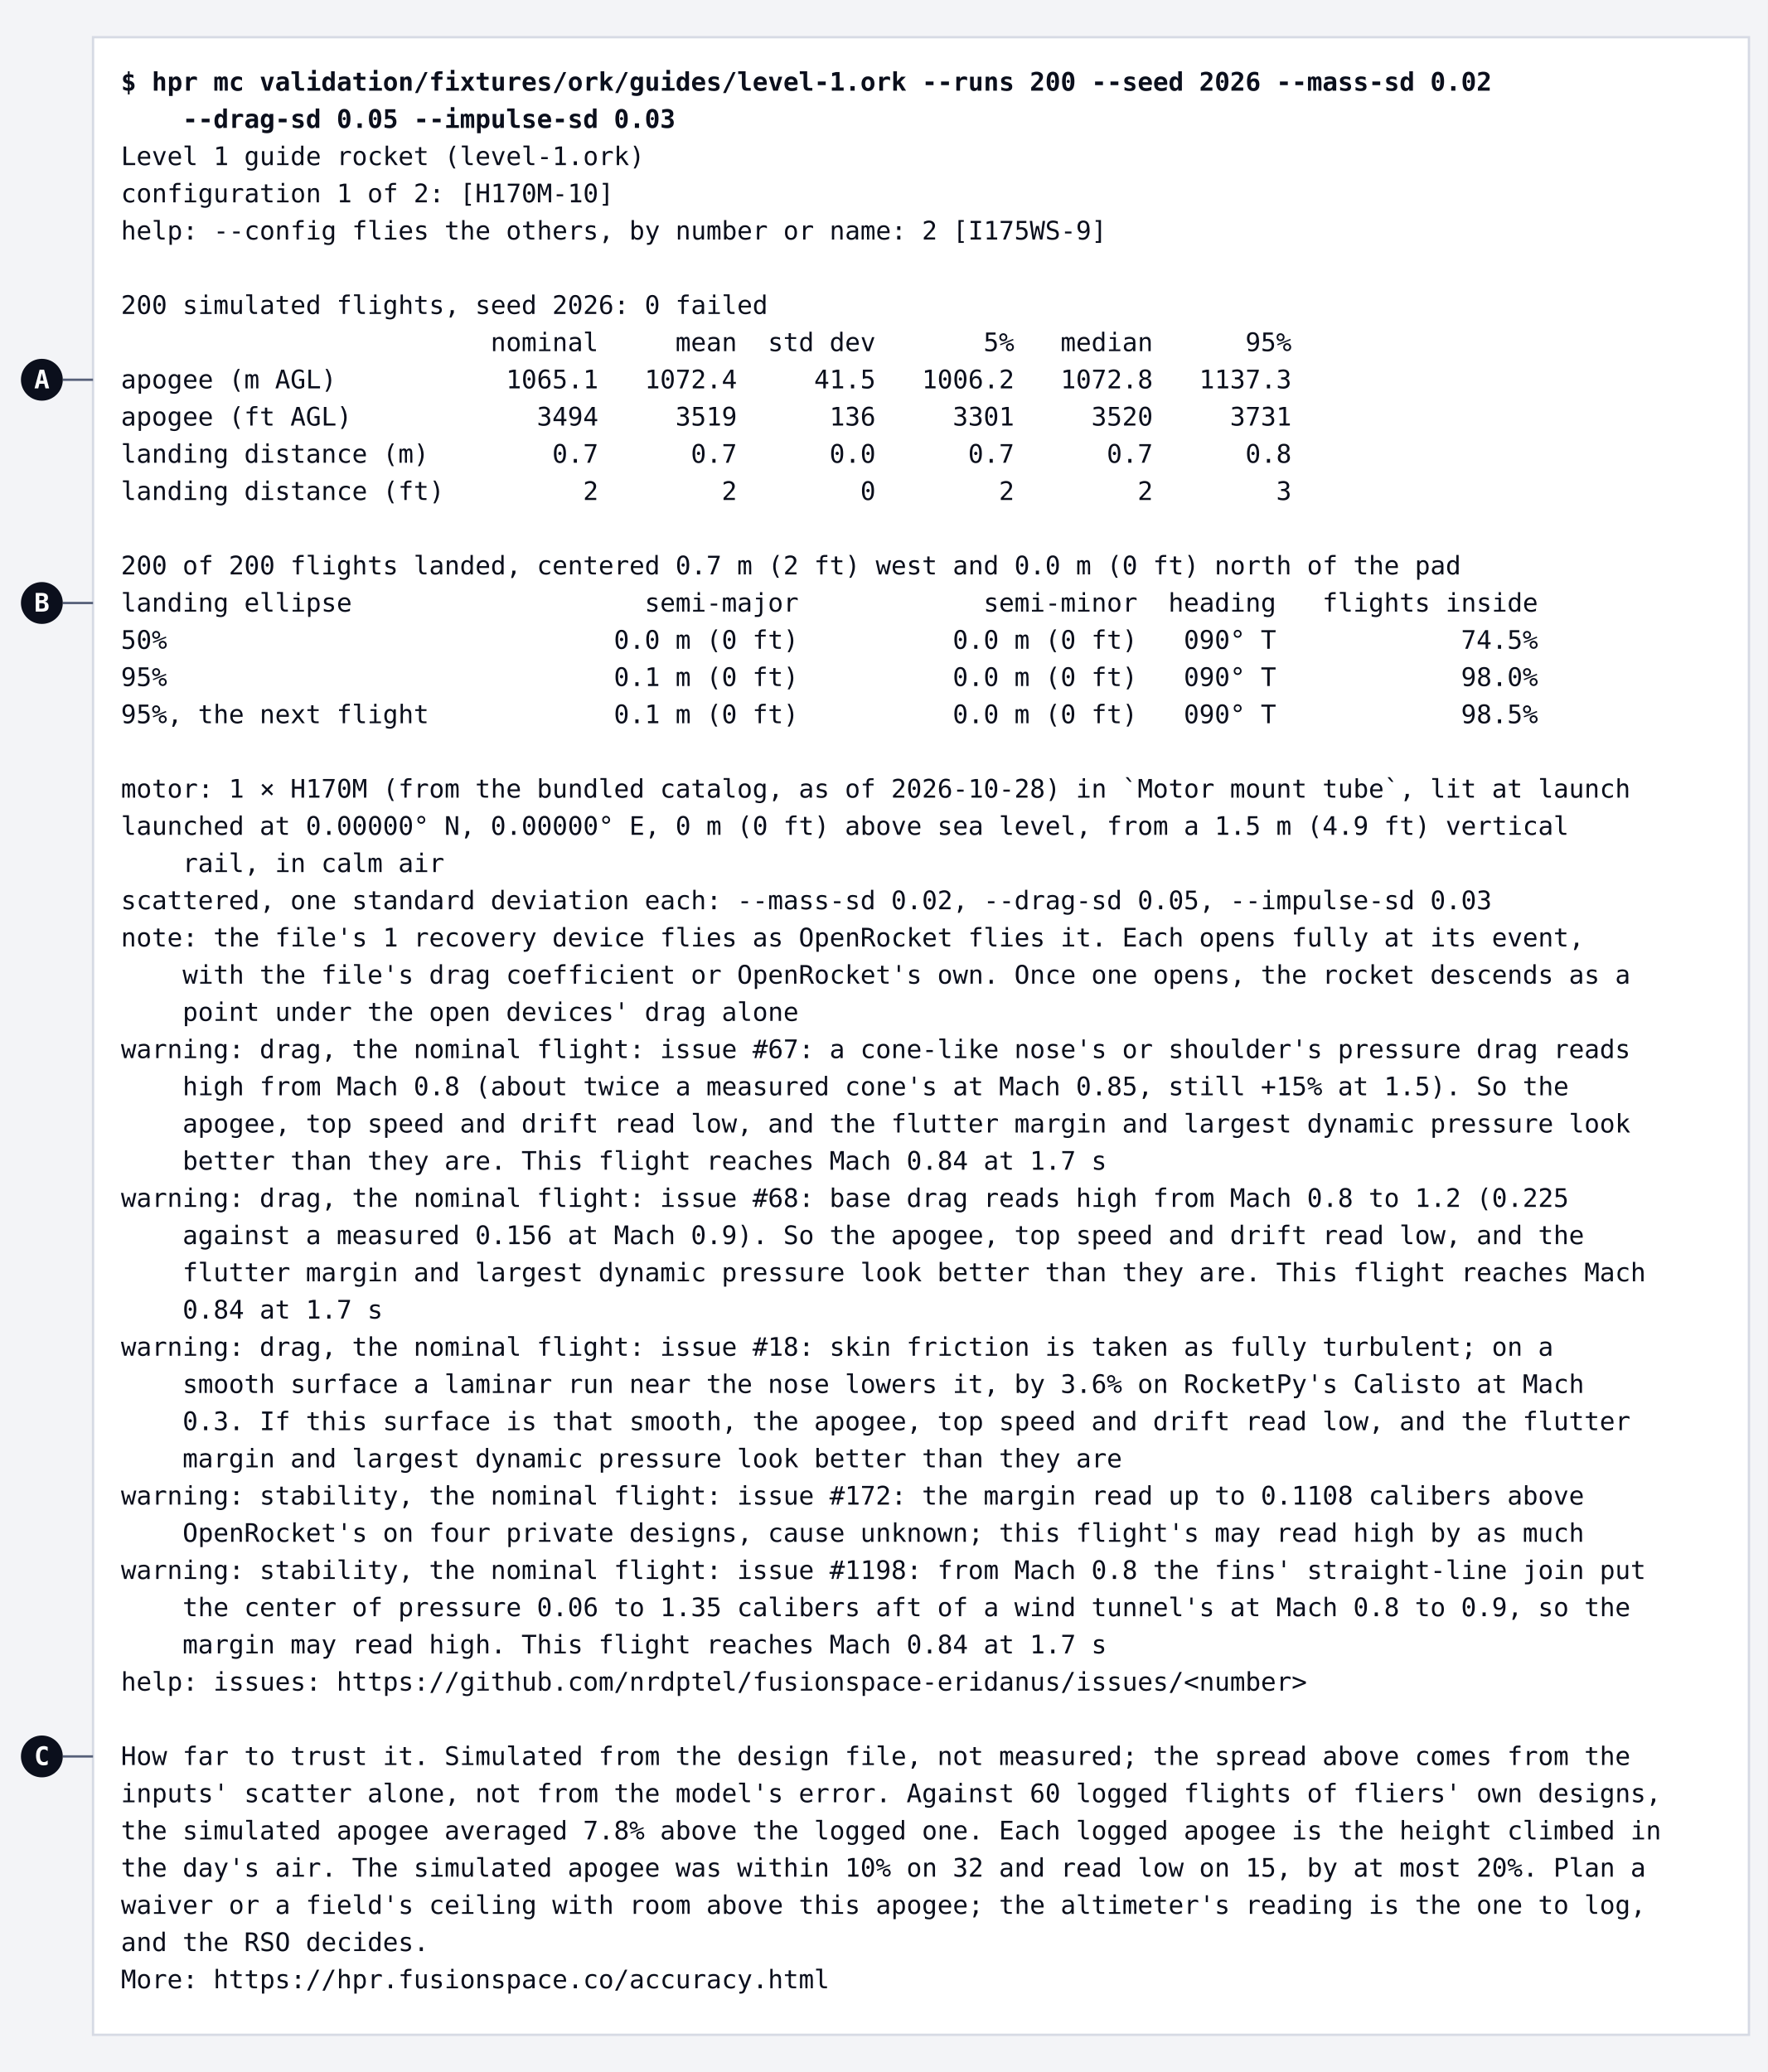
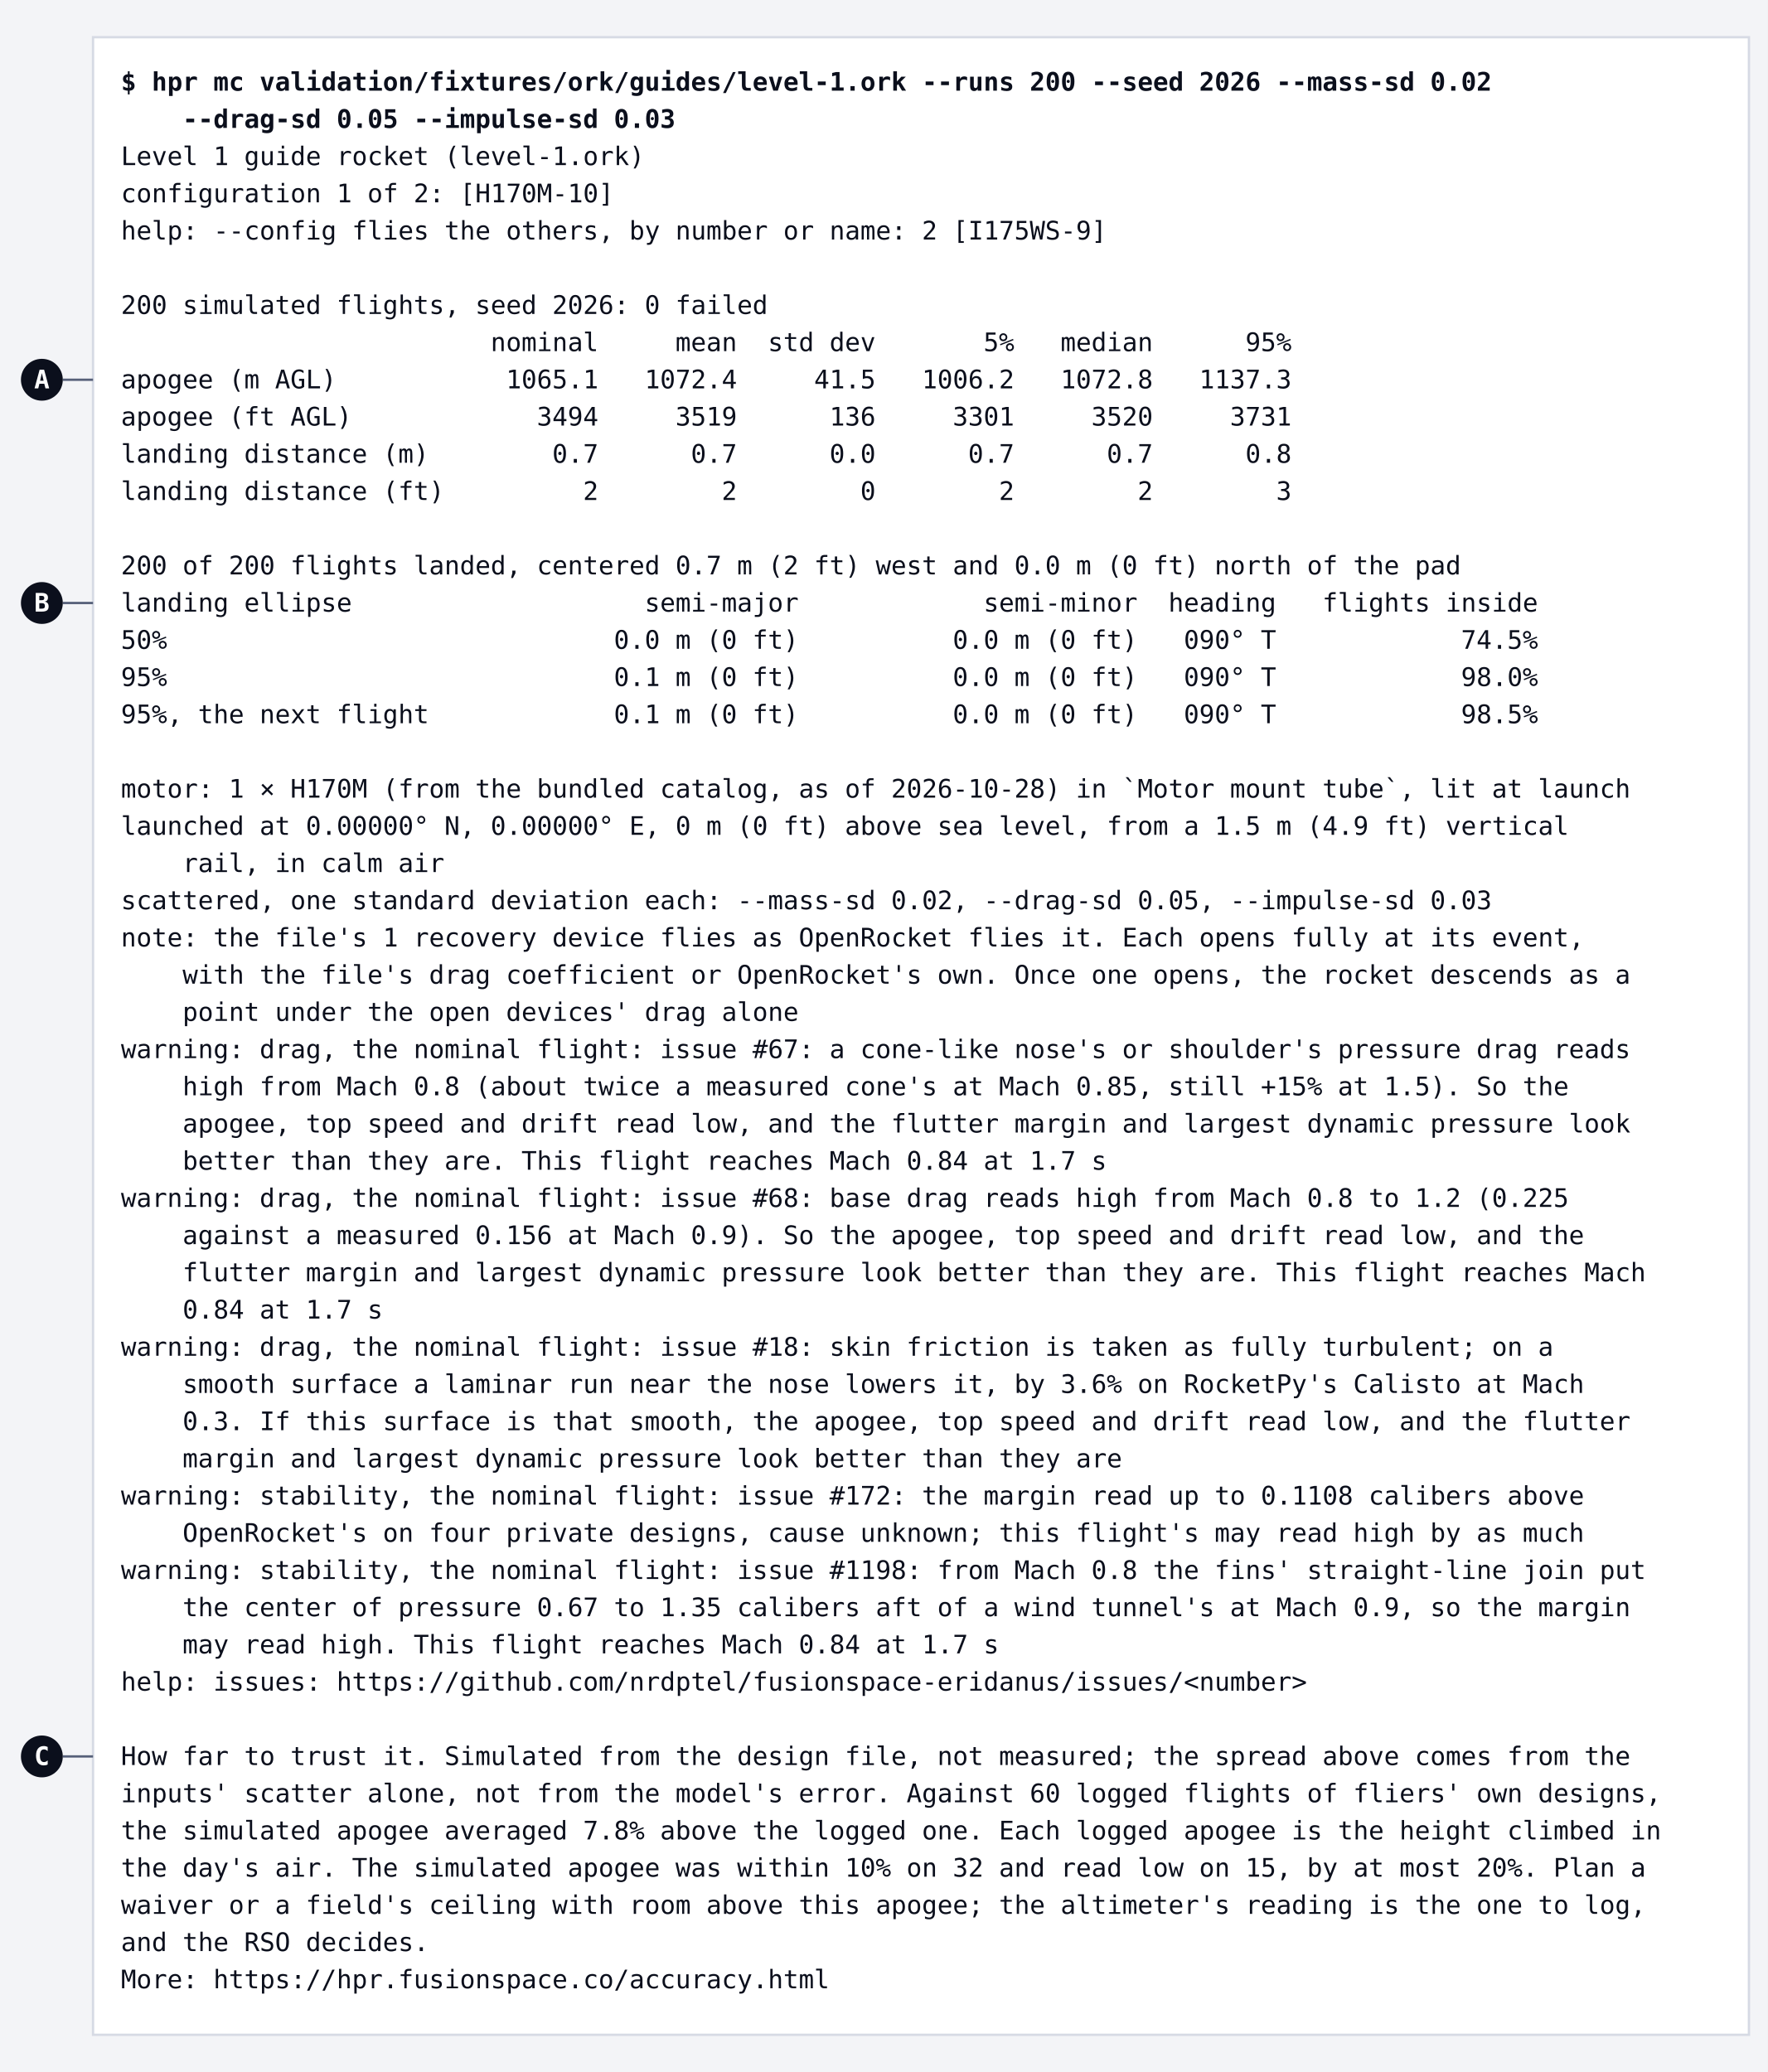
<svg xmlns="http://www.w3.org/2000/svg" width="760" height="891" viewBox="0 0 760 891" font-family="'Cascadia Mono', ui-monospace, Menlo, Consolas, monospace" font-size="11" role="img" aria-labelledby="title" aria-describedby="desc">
  <rect width="760" height="891" fill="#F3F4F7" />
  <rect x="40" y="16" width="712" height="859" fill="#FFFFFF" stroke="#D6DAE4" stroke-width="1" />
  <text x="52" y="39" xml:space="preserve" font-weight="600" fill="#0B0F1C">$ hpr mc validation/fixtures/ork/guides/level-1.ork --runs 200 --seed 2026 --mass-sd 0.02</text>
  <text x="52" y="55" xml:space="preserve" font-weight="600" fill="#0B0F1C">    --drag-sd 0.05 --impulse-sd 0.03</text>
  <text x="52" y="71" xml:space="preserve" fill="#0B0F1C">Level 1 guide rocket (level-1.ork)</text>
  <text x="52" y="87" xml:space="preserve" fill="#0B0F1C">configuration 1 of 2: [H170M-10]</text>
  <text x="52" y="103" xml:space="preserve" fill="#0B0F1C">help: --config flies the others, by number or name: 2 [I175WS-9]</text>
  <text x="52" y="135" xml:space="preserve" fill="#0B0F1C">200 simulated flights, seed 2026: 0 failed</text>
  <text x="52" y="151" xml:space="preserve" fill="#0B0F1C">                        nominal     mean  std dev       5%   median      95%</text>
  <text x="52" y="167" xml:space="preserve" fill="#0B0F1C">apogee (m AGL)           1065.1   1072.4     41.5   1006.2   1072.8   1137.3</text>
  <text x="52" y="183" xml:space="preserve" fill="#0B0F1C">apogee (ft AGL)            3494     3519      136     3301     3520     3731</text>
  <text x="52" y="199" xml:space="preserve" fill="#0B0F1C">landing distance (m)        0.7      0.7      0.0      0.7      0.7      0.8</text>
  <text x="52" y="215" xml:space="preserve" fill="#0B0F1C">landing distance (ft)         2        2        0        2        2        3</text>
  <text x="52" y="247" xml:space="preserve" fill="#0B0F1C">200 of 200 flights landed, centered 0.7 m (2 ft) west and 0.0 m (0 ft) north of the pad</text>
  <text x="52" y="263" xml:space="preserve" fill="#0B0F1C">landing ellipse                   semi-major            semi-minor  heading   flights inside</text>
  <text x="52" y="279" xml:space="preserve" fill="#0B0F1C">50%                             0.0 m (0 ft)          0.0 m (0 ft)   090° T            74.5%</text>
  <text x="52" y="295" xml:space="preserve" fill="#0B0F1C">95%                             0.1 m (0 ft)          0.0 m (0 ft)   090° T            98.0%</text>
  <text x="52" y="311" xml:space="preserve" fill="#0B0F1C">95%, the next flight            0.1 m (0 ft)          0.0 m (0 ft)   090° T            98.5%</text>
  <text x="52" y="343" xml:space="preserve" fill="#0B0F1C">motor: 1 × H170M (from the bundled catalog, as of 2026-10-28) in `Motor mount tube`, lit at launch</text>
  <text x="52" y="359" xml:space="preserve" fill="#0B0F1C">launched at 0.00000° N, 0.00000° E, 0 m (0 ft) above sea level, from a 1.5 m (4.9 ft) vertical</text>
  <text x="52" y="375" xml:space="preserve" fill="#0B0F1C">    rail, in calm air</text>
  <text x="52" y="391" xml:space="preserve" fill="#0B0F1C">scattered, one standard deviation each: --mass-sd 0.02, --drag-sd 0.05, --impulse-sd 0.03</text>
  <text x="52" y="407" xml:space="preserve" fill="#0B0F1C">note: the file's 1 recovery device flies as OpenRocket flies it. Each opens fully at its event,</text>
  <text x="52" y="423" xml:space="preserve" fill="#0B0F1C">    with the file's drag coefficient or OpenRocket's own. Once one opens, the rocket descends as a</text>
  <text x="52" y="439" xml:space="preserve" fill="#0B0F1C">    point under the open devices' drag alone</text>
  <text x="52" y="455" xml:space="preserve" fill="#0B0F1C">warning: drag, the nominal flight: issue #67: a cone-like nose's or shoulder's pressure drag reads</text>
  <text x="52" y="471" xml:space="preserve" fill="#0B0F1C">    high from Mach 0.8 (about twice a measured cone's at Mach 0.85, still +15% at 1.5). So the</text>
  <text x="52" y="487" xml:space="preserve" fill="#0B0F1C">    apogee, top speed and drift read low, and the flutter margin and largest dynamic pressure look</text>
  <text x="52" y="503" xml:space="preserve" fill="#0B0F1C">    better than they are. This flight reaches Mach 0.84 at 1.7 s</text>
  <text x="52" y="519" xml:space="preserve" fill="#0B0F1C">warning: drag, the nominal flight: issue #68: base drag reads high from Mach 0.8 to 1.2 (0.225</text>
  <text x="52" y="535" xml:space="preserve" fill="#0B0F1C">    against a measured 0.156 at Mach 0.9). So the apogee, top speed and drift read low, and the</text>
  <text x="52" y="551" xml:space="preserve" fill="#0B0F1C">    flutter margin and largest dynamic pressure look better than they are. This flight reaches Mach</text>
  <text x="52" y="567" xml:space="preserve" fill="#0B0F1C">    0.84 at 1.7 s</text>
  <text x="52" y="583" xml:space="preserve" fill="#0B0F1C">warning: drag, the nominal flight: issue #18: skin friction is taken as fully turbulent; on a</text>
  <text x="52" y="599" xml:space="preserve" fill="#0B0F1C">    smooth surface a laminar run near the nose lowers it, by 3.6% on RocketPy's Calisto at Mach</text>
  <text x="52" y="615" xml:space="preserve" fill="#0B0F1C">    0.3. If this surface is that smooth, the apogee, top speed and drift read low, and the flutter</text>
  <text x="52" y="631" xml:space="preserve" fill="#0B0F1C">    margin and largest dynamic pressure look better than they are</text>
  <text x="52" y="647" xml:space="preserve" fill="#0B0F1C">warning: stability, the nominal flight: issue #172: the margin read up to 0.1108 calibers above</text>
  <text x="52" y="663" xml:space="preserve" fill="#0B0F1C">    OpenRocket's on four private designs, cause unknown; this flight's may read high by as much</text>
  <text x="52" y="679" xml:space="preserve" fill="#0B0F1C">warning: stability, the nominal flight: issue #1198: from Mach 0.8 the fins' straight-line join put</text>
-   <text x="52" y="695" xml:space="preserve" fill="#0B0F1C">    the center of pressure 0.06 to 1.35 calibers aft of a wind tunnel's at Mach 0.8 to 0.9, so the</text>
-   <text x="52" y="711" xml:space="preserve" fill="#0B0F1C">    margin may read high. This flight reaches Mach 0.84 at 1.7 s</text>
+   <text x="52" y="695" xml:space="preserve" fill="#0B0F1C">    the center of pressure 0.67 to 1.35 calibers aft of a wind tunnel's at Mach 0.9, so the margin</text>
+   <text x="52" y="711" xml:space="preserve" fill="#0B0F1C">    may read high. This flight reaches Mach 0.84 at 1.7 s</text>
  <text x="52" y="727" xml:space="preserve" fill="#0B0F1C">help: issues: https://github.com/nrdptel/fusionspace-eridanus/issues/&lt;number&gt;</text>
  <text x="52" y="759" xml:space="preserve" fill="#0B0F1C">How far to trust it. Simulated from the design file, not measured; the spread above comes from the</text>
  <text x="52" y="775" xml:space="preserve" fill="#0B0F1C">inputs' scatter alone, not from the model's error. Against 60 logged flights of fliers' own designs,</text>
  <text x="52" y="791" xml:space="preserve" fill="#0B0F1C">the simulated apogee averaged 7.8% above the logged one. Each logged apogee is the height climbed in</text>
  <text x="52" y="807" xml:space="preserve" fill="#0B0F1C">the day's air. The simulated apogee was within 10% on 32 and read low on 15, by at most 20%. Plan a</text>
  <text x="52" y="823" xml:space="preserve" fill="#0B0F1C">waiver or a field's ceiling with room above this apogee; the altimeter's reading is the one to log,</text>
  <text x="52" y="839" xml:space="preserve" fill="#0B0F1C">and the RSO decides.</text>
  <text x="52" y="855" xml:space="preserve" fill="#0B0F1C">More: https://hpr.fusionspace.co/accuracy.html</text>
  <line x1="27" y1="163.3" x2="40" y2="163.3" stroke="#566079" stroke-width="1" />
  <circle cx="18" cy="163.3" r="9" fill="#0B0F1C" />
  <text x="18" y="167.0" text-anchor="middle" font-weight="600" fill="#FFFFFF">A</text>
  <line x1="27" y1="259.3" x2="40" y2="259.3" stroke="#566079" stroke-width="1" />
  <circle cx="18" cy="259.3" r="9" fill="#0B0F1C" />
  <text x="18" y="263.0" text-anchor="middle" font-weight="600" fill="#FFFFFF">B</text>
  <line x1="27" y1="755.3" x2="40" y2="755.3" stroke="#566079" stroke-width="1" />
  <circle cx="18" cy="755.3" r="9" fill="#0B0F1C" />
  <text x="18" y="759.0" text-anchor="middle" font-weight="600" fill="#FFFFFF">C</text>
</svg>
